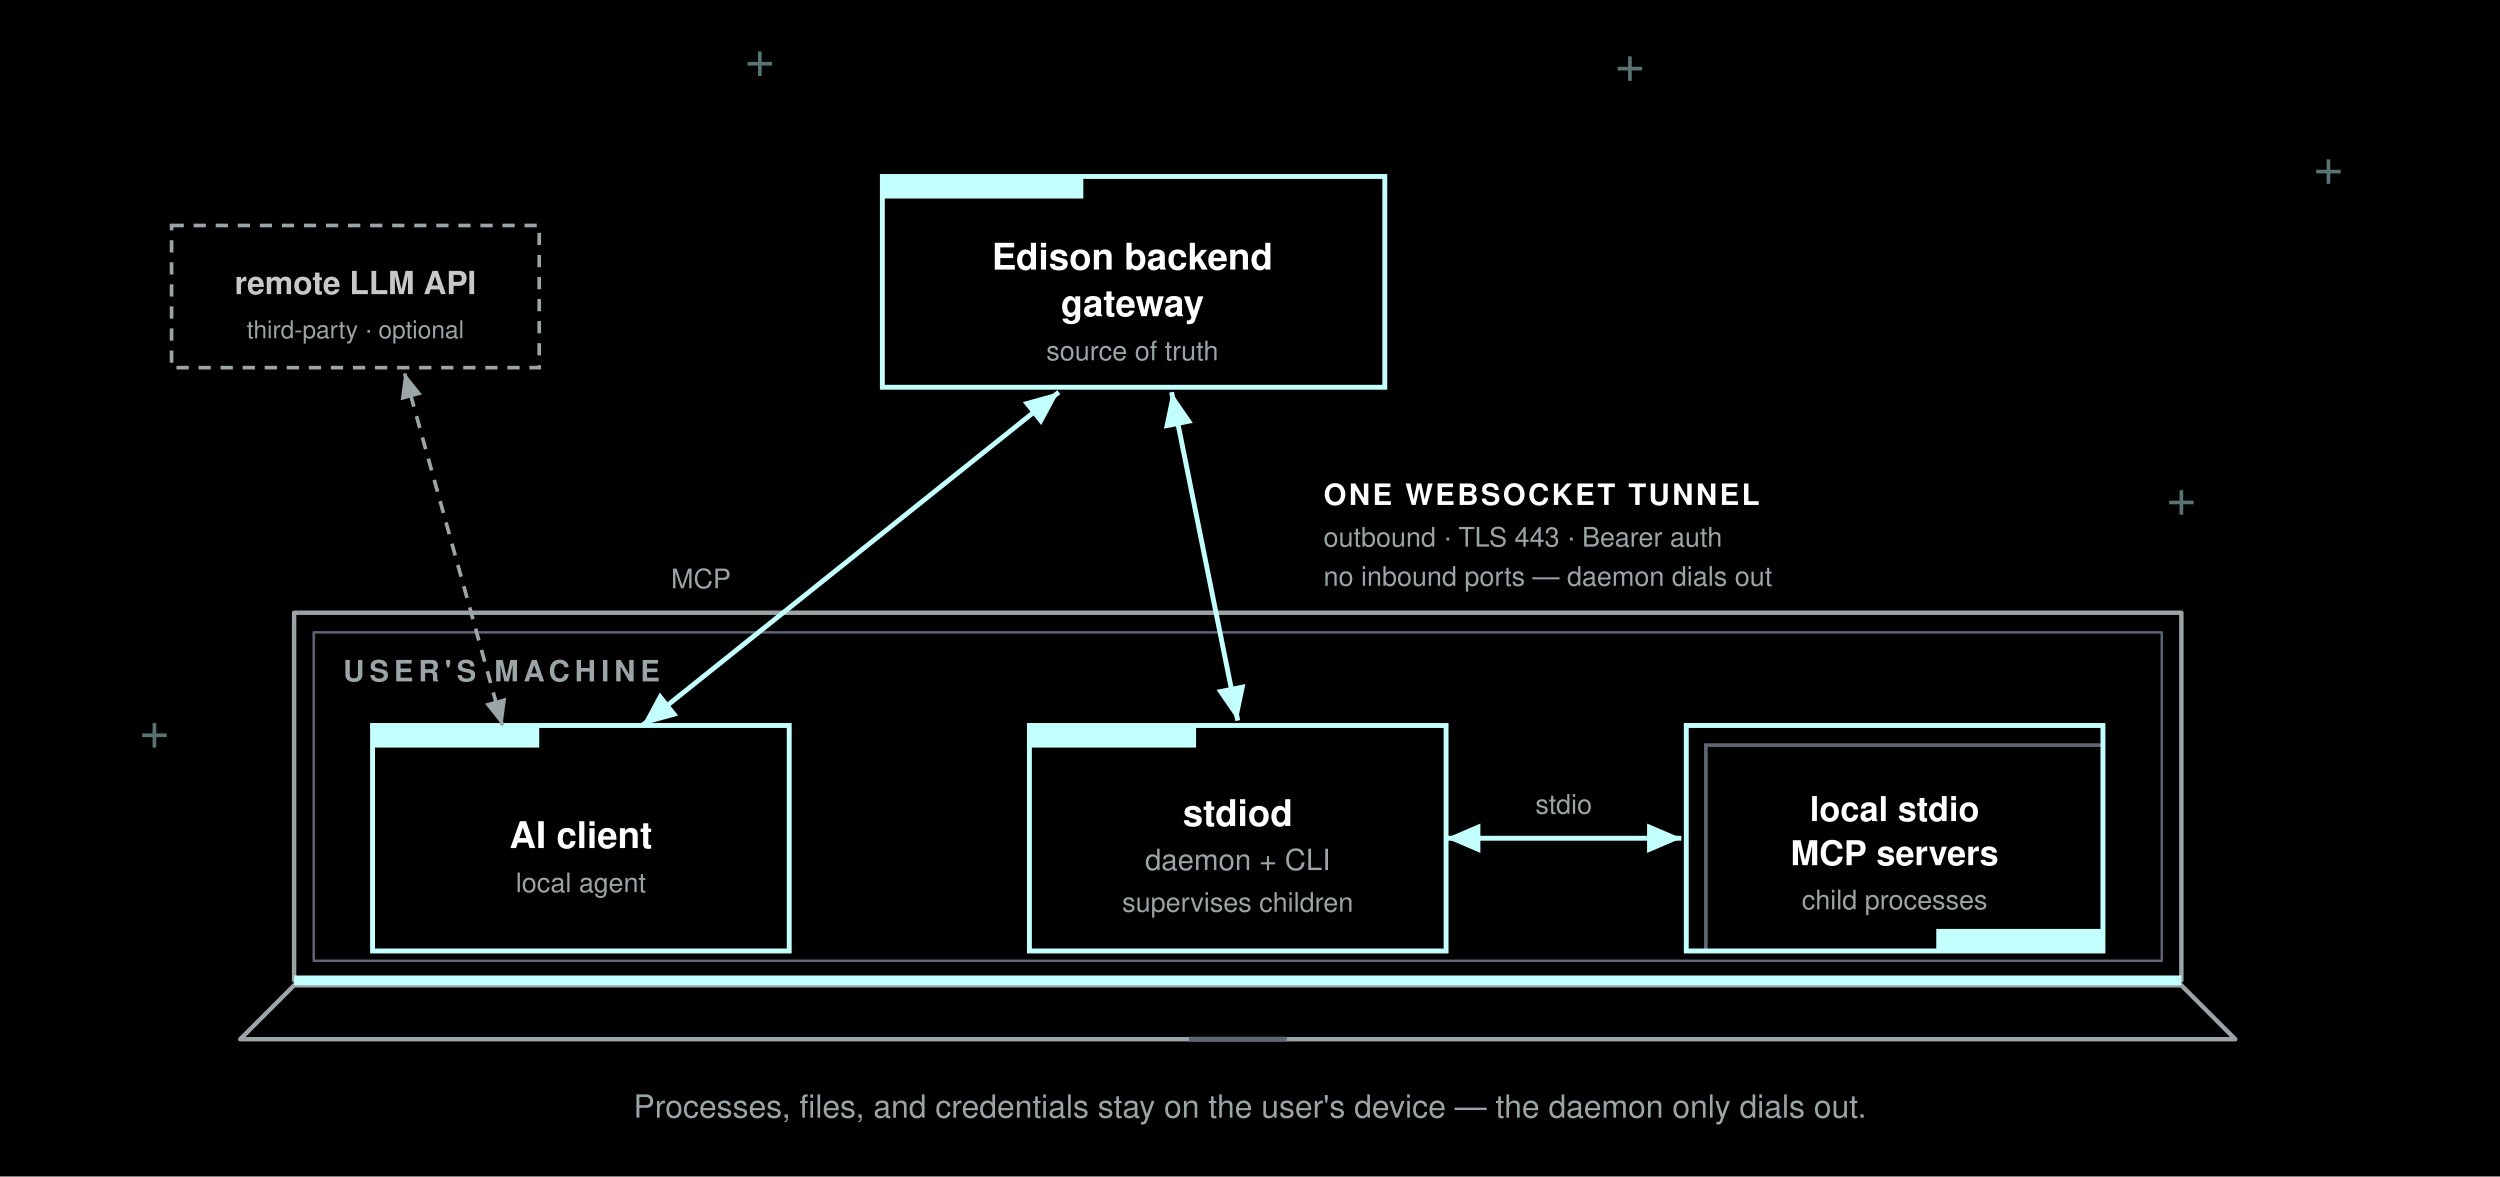
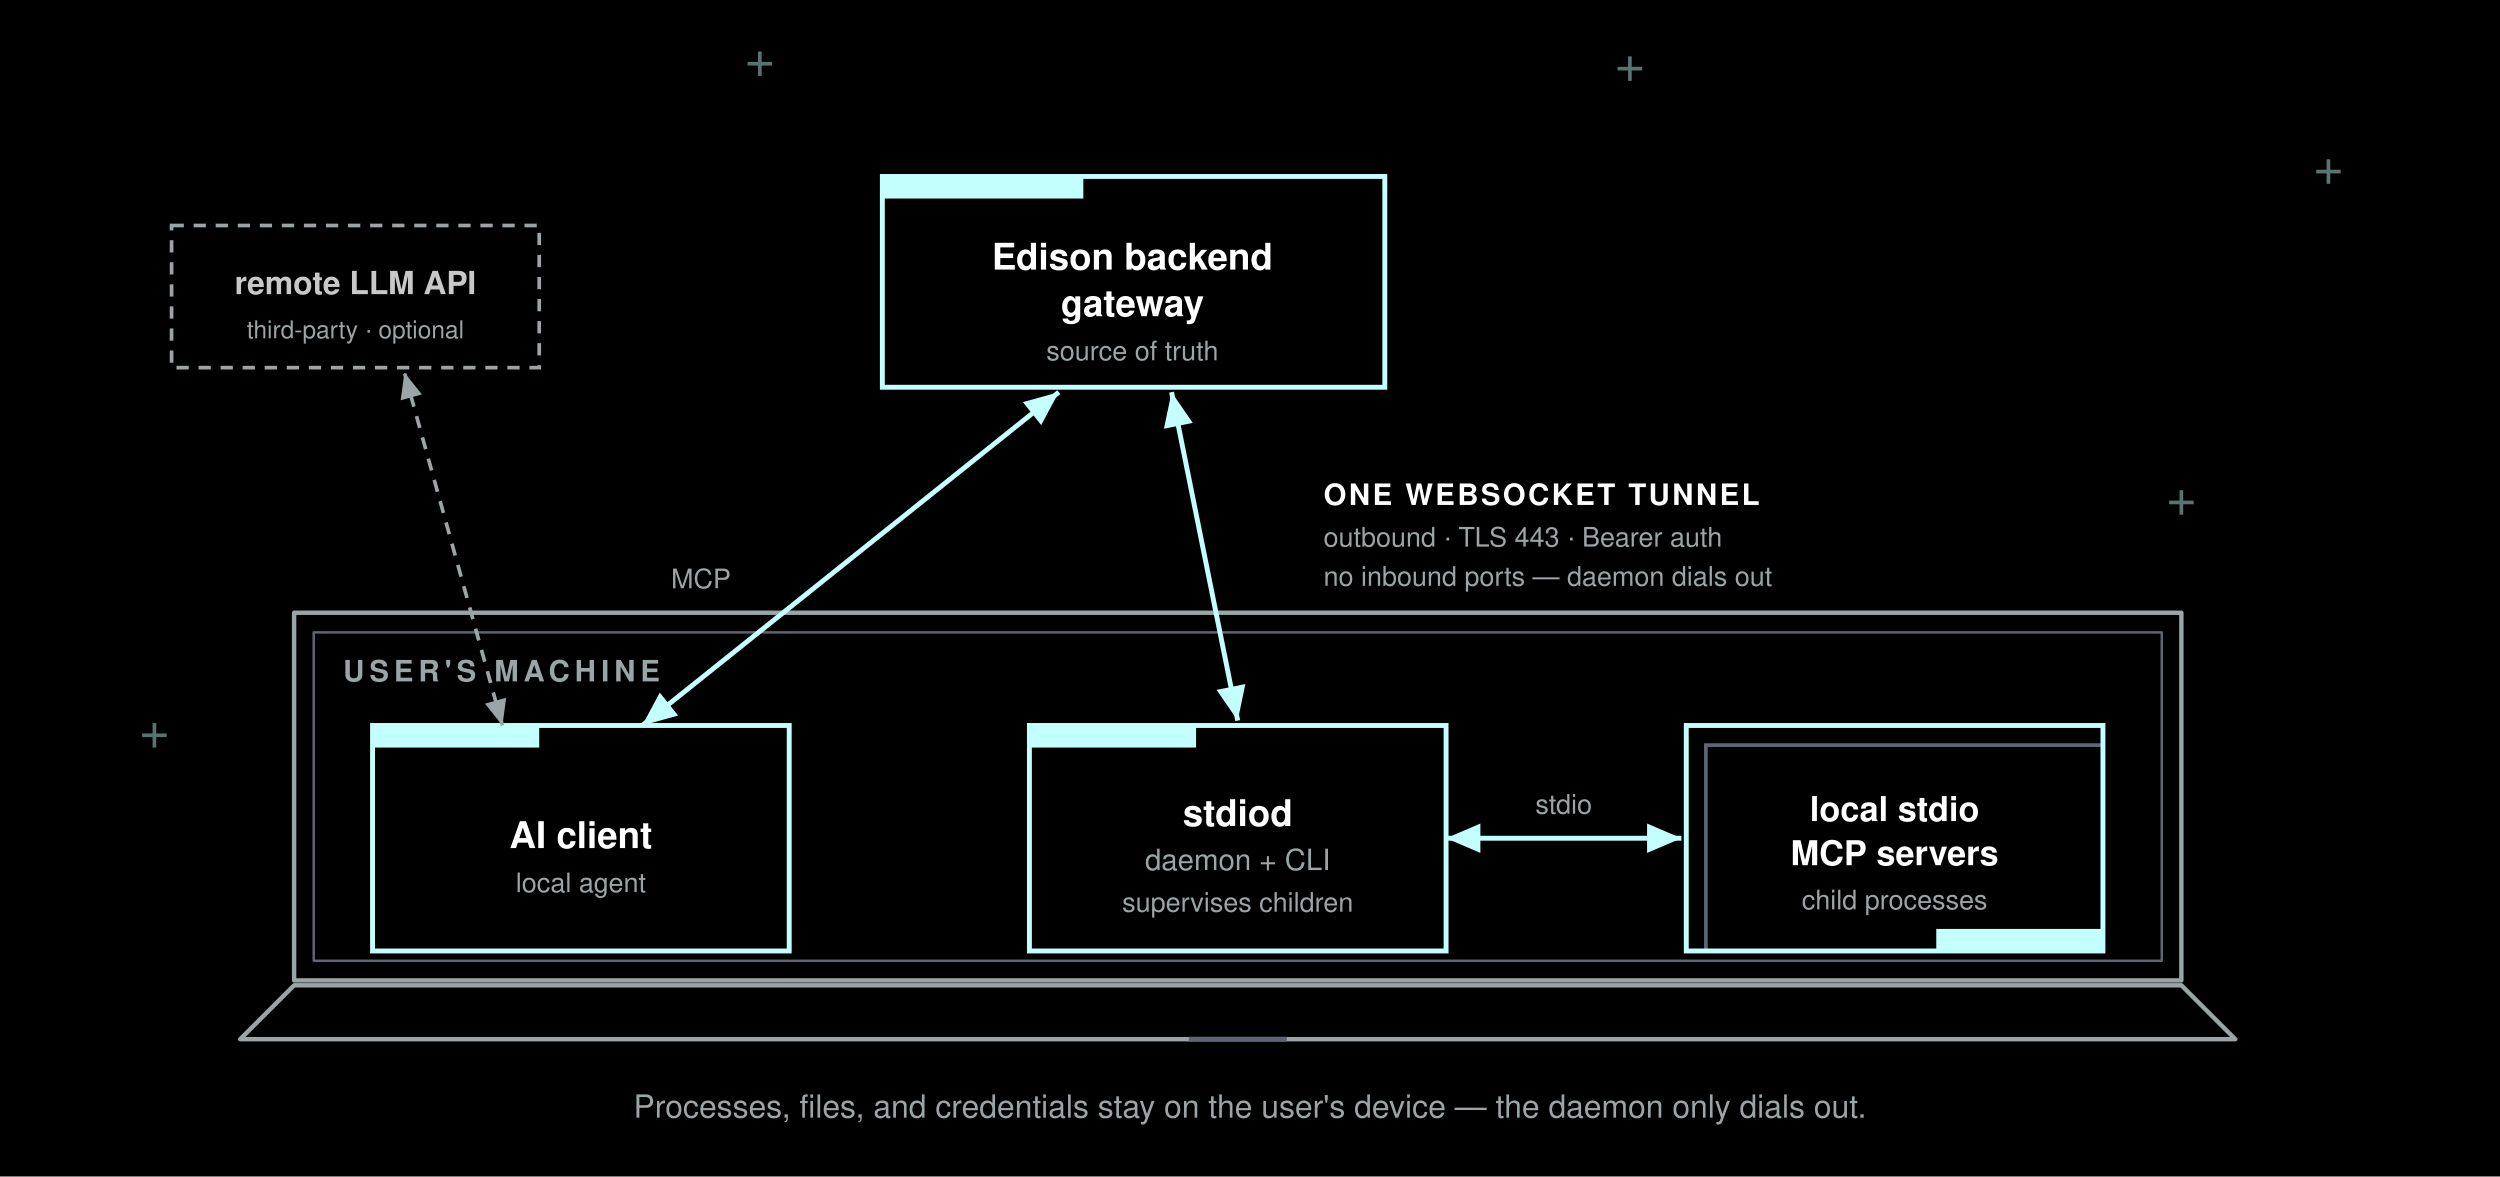
<svg xmlns="http://www.w3.org/2000/svg" viewBox="0 0 1020 480" font-family="Archivo, -apple-system, BlinkMacSystemFont, 'Segoe UI', Helvetica, Arial, sans-serif" role="img" aria-label="On the user's laptop, a local AI client reaches the remote Edison backend gateway, which drives the local stdiod daemon back down over one outbound WebSocket tunnel; the daemon supervises local stdio MCP servers. The AI client may also call a remote LLM API.">
  <defs>
    <marker id="arrow" markerWidth="9" markerHeight="9" refX="7" refY="3" orient="auto" markerUnits="strokeWidth">
      <path d="M0,0 L7,3 L0,6 Z" fill="#C3FFFD" />
    </marker>
    <marker id="arrow-start" markerWidth="9" markerHeight="9" refX="0" refY="3" orient="auto" markerUnits="strokeWidth">
      <path d="M7,0 L0,3 L7,6 Z" fill="#C3FFFD" />
    </marker>
    <marker id="arrow-grey" markerWidth="9" markerHeight="9" refX="7" refY="3" orient="auto" markerUnits="strokeWidth">
      <path d="M0,0 L7,3 L0,6 Z" fill="#9BA4A6" />
    </marker>
    <marker id="arrow-grey-start" markerWidth="9" markerHeight="9" refX="0" refY="3" orient="auto" markerUnits="strokeWidth">
      <path d="M7,0 L0,3 L7,6 Z" fill="#9BA4A6" />
    </marker>
  </defs>
  <rect width="1020" height="480" fill="#000000" />
  <g stroke="#C3FFFD" stroke-width="1.5" opacity="0.45">
    <path d="M305,26 h10 M310,21 v10" />
    <path d="M660,28 h10 M665,23 v10" />
    <path d="M945,70 h10 M950,65 v10" />
    <path d="M58,300 h10 M63,295 v10" />
    <path d="M885,205 h10 M890,200 v10" />
  </g>
  <rect x="70" y="92" width="150" height="58" fill="none" stroke="#9BA4A6" stroke-width="1.5" stroke-dasharray="5 4" />
  <text x="145" y="120" font-size="13" font-weight="600" fill="#C8C8C8" text-anchor="middle">remote LLM API</text>
  <text x="145" y="138" font-size="10" fill="#9BA4A6" text-anchor="middle">third-party · optional</text>
  <rect x="360" y="72" width="205" height="86" fill="none" stroke="#C3FFFD" stroke-width="2" />
  <rect x="360" y="72" width="82" height="9" fill="#C3FFFD" />
  <text x="462" y="110" font-size="15" font-weight="600" fill="#FFFFFF" text-anchor="middle">Edison backend</text>
  <text x="462" y="129" font-size="15" font-weight="600" fill="#FFFFFF" text-anchor="middle">gateway</text>
  <text x="462" y="147" font-size="11" fill="#9BA4A6" text-anchor="middle">source of truth</text>
  <g fill="none" stroke="#9BA4A6" stroke-width="1.8" stroke-linejoin="round">
    <rect x="120" y="250" width="770" height="150" />
    <rect x="128" y="258" width="754" height="134" stroke="#5E6575" stroke-width="1" />
    <polygon points="120,402 890,402 912,424 98,424" />
    <path d="M485,424 h40" stroke="#5E6575" stroke-width="2" />
  </g>
-   <rect x="120" y="398" width="770" height="4" fill="#C3FFFD" />
  <text x="140" y="278" font-size="12" font-weight="600" letter-spacing="2" fill="#9BA4A6">USER'S MACHINE</text>
  <rect x="152" y="296" width="170" height="92" fill="none" stroke="#C3FFFD" stroke-width="2" />
  <rect x="152" y="296" width="68" height="9" fill="#C3FFFD" />
  <text x="237" y="346" font-size="15" font-weight="600" fill="#FFFFFF" text-anchor="middle">AI client</text>
  <text x="237" y="364" font-size="11" fill="#9BA4A6" text-anchor="middle">local agent</text>
  <rect x="420" y="296" width="170" height="92" fill="none" stroke="#C3FFFD" stroke-width="2" />
  <rect x="420" y="296" width="68" height="9" fill="#C3FFFD" />
  <text x="505" y="337" font-size="15" font-weight="600" fill="#FFFFFF" text-anchor="middle">stdiod</text>
  <text x="505" y="355" font-size="12" fill="#9BA4A6" text-anchor="middle">daemon + CLI</text>
  <text x="505" y="372" font-size="11" fill="#9BA4A6" text-anchor="middle">supervises children</text>
  <rect x="696" y="304" width="162" height="84" fill="none" stroke="#5E6575" stroke-width="1.5" />
  <rect x="688" y="296" width="170" height="92" fill="none" stroke="#C3FFFD" stroke-width="2" />
  <rect x="790" y="379" width="68" height="9" fill="#C3FFFD" />
  <text x="773" y="335" font-size="14" font-weight="600" fill="#FFFFFF" text-anchor="middle">local stdio</text>
  <text x="773" y="353" font-size="14" font-weight="600" fill="#FFFFFF" text-anchor="middle">MCP servers</text>
  <text x="773" y="371" font-size="11" fill="#9BA4A6" text-anchor="middle">child processes</text>
  <line x1="205" y1="296" x2="165" y2="152" stroke="#9BA4A6" stroke-width="1.5" stroke-dasharray="5 4" marker-end="url(#arrow-grey)" marker-start="url(#arrow-grey-start)" />
  <line x1="262" y1="296" x2="432" y2="160" stroke="#C3FFFD" stroke-width="2" marker-end="url(#arrow)" marker-start="url(#arrow-start)" />
  <text x="286" y="240" font-size="11" fill="#9BA4A6" text-anchor="middle">MCP</text>
  <line x1="478" y1="160" x2="505" y2="294" stroke="#C3FFFD" stroke-width="2" marker-end="url(#arrow)" marker-start="url(#arrow-start)" />
  <text x="540" y="206" font-size="12" font-weight="600" letter-spacing="1" fill="#FFFFFF">ONE WEBSOCKET TUNNEL</text>
  <text x="540" y="223" font-size="11" fill="#9BA4A6">outbound · TLS 443 · Bearer auth</text>
  <text x="540" y="239" font-size="11" fill="#9BA4A6">no inbound ports — daemon dials out</text>
  <line x1="590" y1="342" x2="686" y2="342" stroke="#C3FFFD" stroke-width="2" marker-end="url(#arrow)" marker-start="url(#arrow-start)" />
  <text x="638" y="332" font-size="11" fill="#9BA4A6" text-anchor="middle">stdio</text>
  <text x="510" y="456" font-size="13" fill="#9BA4A6" text-anchor="middle">Processes, files, and credentials stay on the user's device — the daemon only dials out.</text>
</svg>
